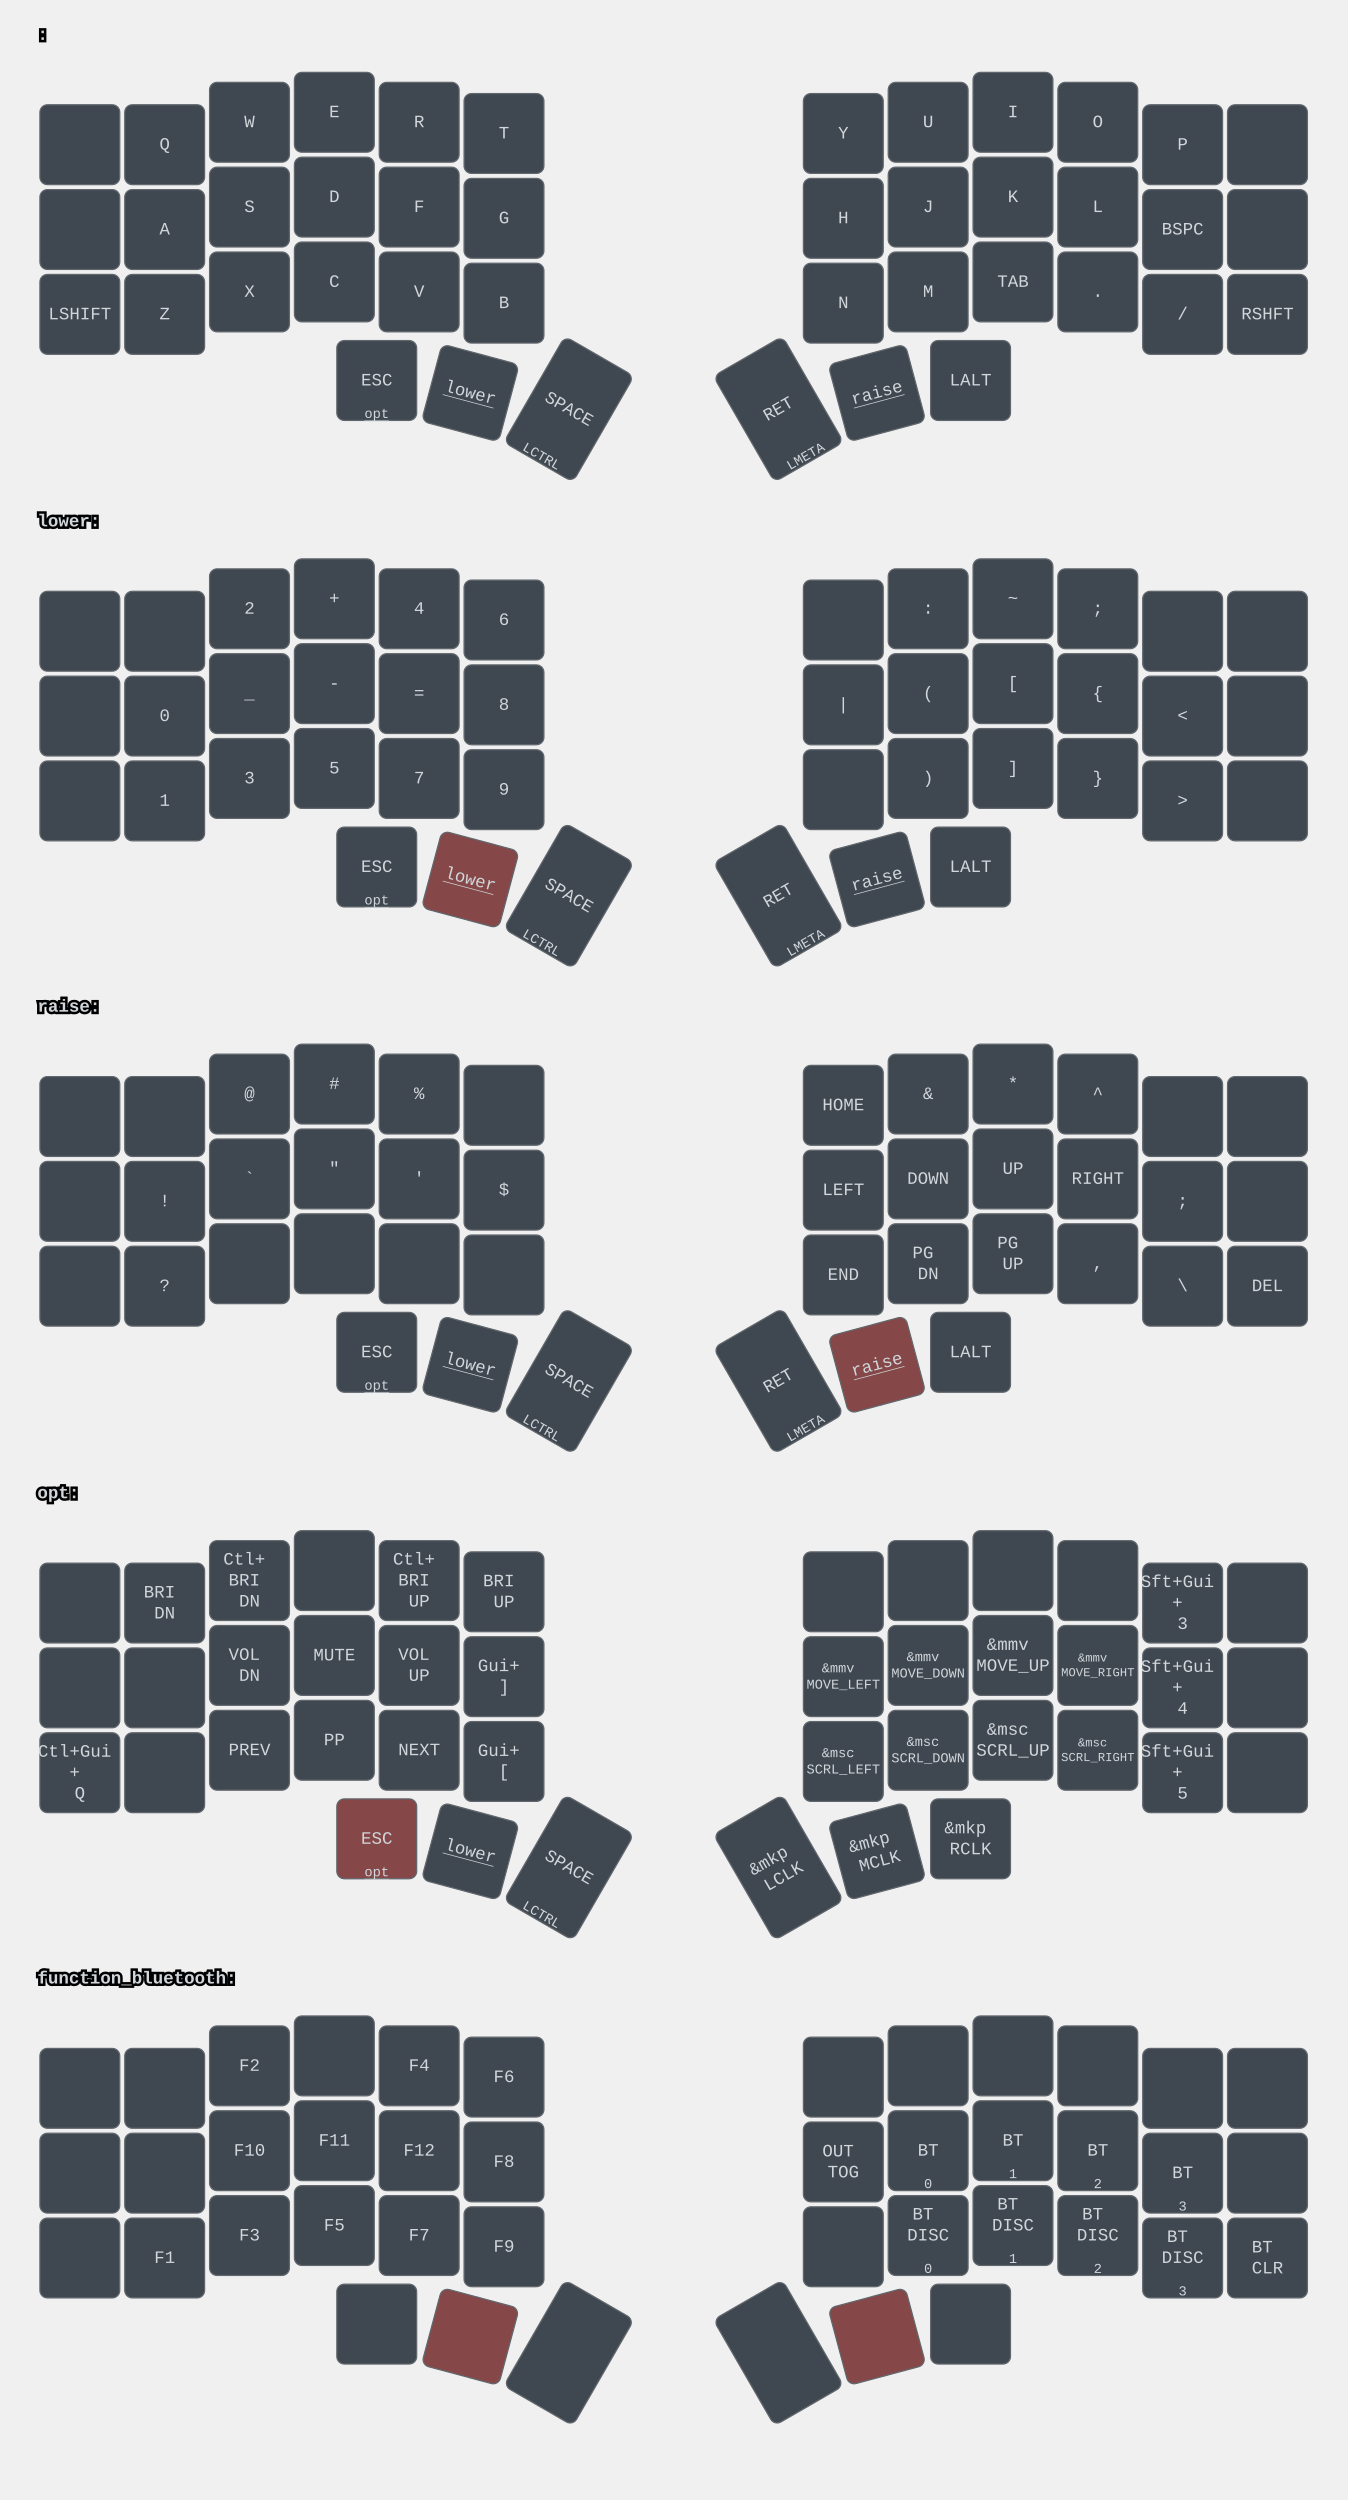
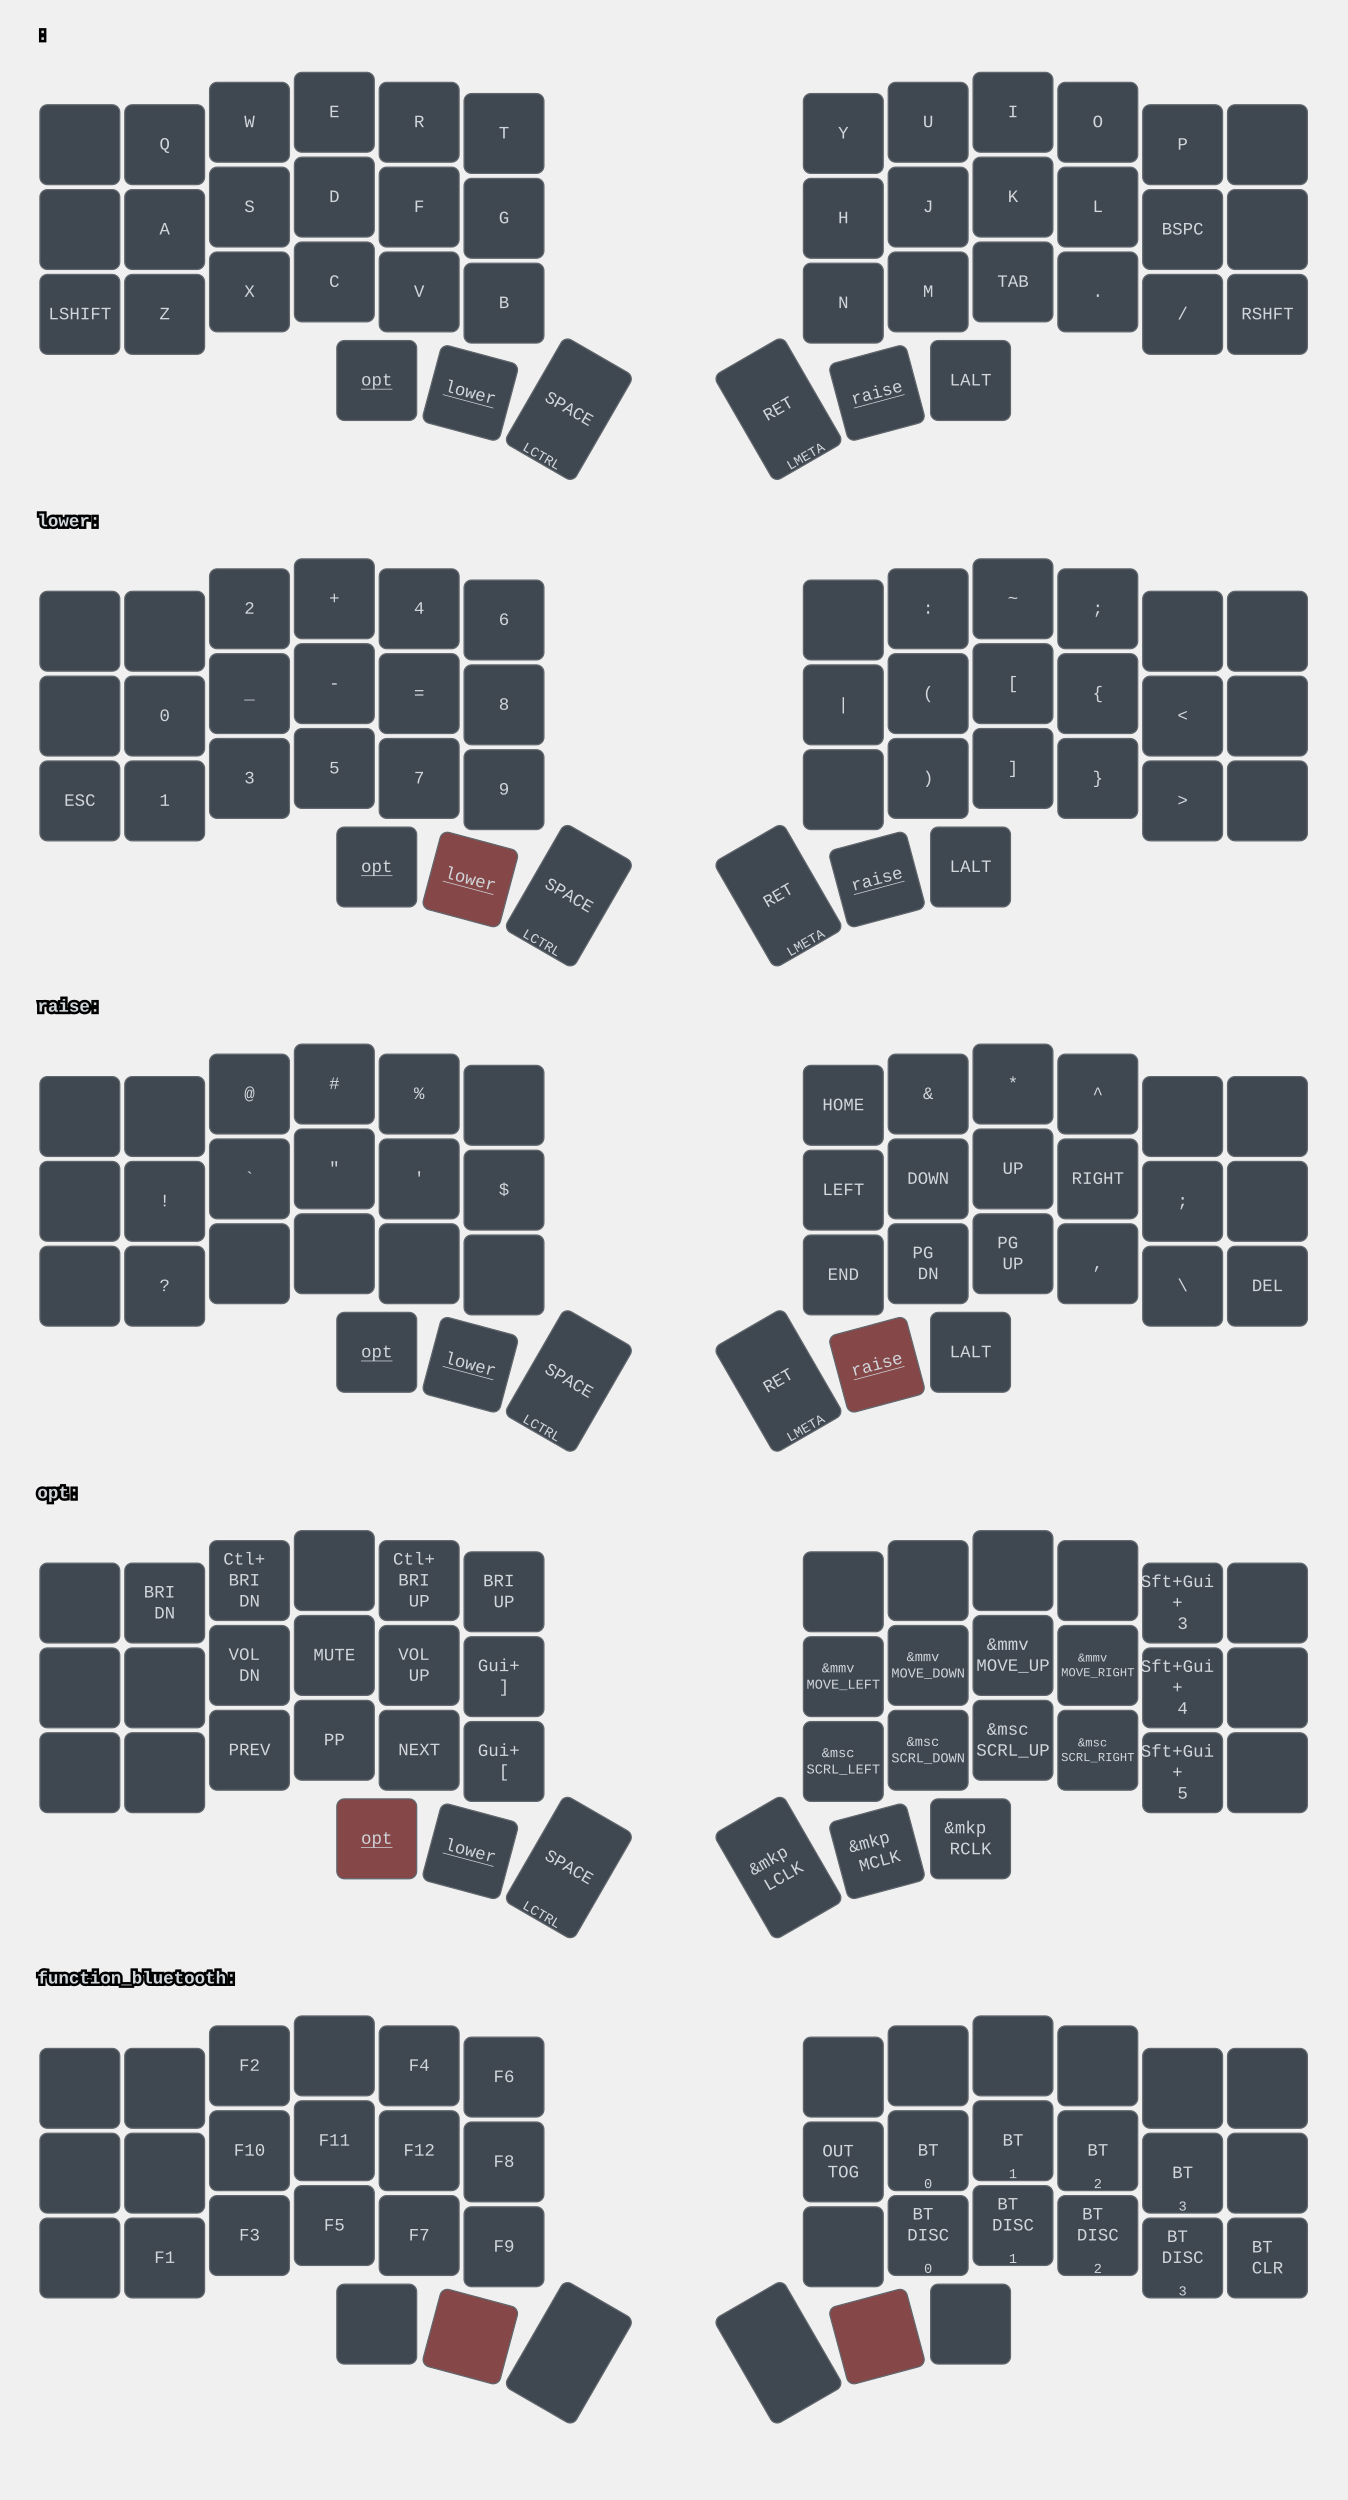
<svg xmlns="http://www.w3.org/2000/svg" width="1080" height="2004" viewBox="0 0 1080 2004" class="keymap">
  <style>/* inherit to force styles through use tags */
svg path {
    fill: inherit;
}

/* font and background color specifications */
svg.keymap {
    font-family: SFMono-Regular,Consolas,Liberation Mono,Menlo,monospace;
    font-size: 14px;
    font-kerning: normal;
    text-rendering: optimizeLegibility;
    fill: #24292e;
}

/* default key styling */
rect.key {
    fill: #f6f8fa;
}

rect.key, rect.combo {
    stroke: #c9cccf;
    stroke-width: 1;
}

/* default key side styling, only used is draw_key_sides is set */
rect.side {
    filter: brightness(90%);
}

/* color accent for combo boxes */
rect.combo, rect.combo-separate {
    fill: #cdf;
}

/* color accent for held keys */
rect.held, rect.combo.held {
    fill: #fdd;
}

/* color accent for ghost (optional) keys */
rect.ghost, rect.combo.ghost {
    stroke-dasharray: 4, 4;
    stroke-width: 2;
}

text {
    text-anchor: middle;
    dominant-baseline: middle;
}

/* styling for layer labels */
text.label {
    font-weight: bold;
    text-anchor: start;
    stroke: white;
    stroke-width: 4;
    paint-order: stroke;
}

/* styling for optional footer */
text.footer {
    text-anchor: end;
    dominant-baseline: auto;
    stroke: white;
    stroke-width: 4;
    paint-order: stroke;
}

/* styling for combo tap, and key non-tap label text */
text.combo, text.hold, text.shifted, text.left, text.right {
    font-size: 11px;
}

text.hold {
    text-anchor: middle;
    dominant-baseline: auto;
}

text.shifted {
    text-anchor: middle;
    dominant-baseline: hanging;
}

text.left {
    text-anchor: start;
}

text.right {
    text-anchor: end;
}

text.layer-activator {
    text-decoration: underline;
}

/* styling for hold/shifted label text in combo box */
text.combo.hold, text.combo.shifted, text.combo.left, text.combo.right {
    font-size: 8px;
}

/* lighter symbol for transparent keys */
text.trans {
    fill: #7b7e81;
}

/* styling for combo dendrons */
path.combo {
    stroke-width: 1;
    stroke: gray;
    fill: none;
}

/* Start Tabler Icons Cleanup */
/* cannot use height/width with glyphs */
.icon-tabler &gt; path {
    fill: inherit;
    stroke: inherit;
    stroke-width: 2;
}
/* hide tabler's default box */
.icon-tabler &gt; path[stroke="none"][fill="none"] {
    visibility: hidden;
}
/* End Tabler Icons Cleanup */

svg.keymap { fill: #d1d6db; }
rect.key { fill: #3f4750; }
rect.key, rect.combo { stroke: #60666c; }
rect.combo, rect.combo-separate { fill: #1f3d7a; }
rect.held, rect.combo.held { fill: #854747; }
text.label, text.footer { stroke: black; }
text.trans { fill: #7e8184; }
path.combo { stroke: #7f7f7f; }
</style>
  <g transform="translate(30, 0)" class="layer- ">
    <text x="0" y="28" class="label" id="x_x"> :</text>
    <g transform="translate(0, 56)">
      <g transform="translate(34, 60)" class="key keypos-0">
        <rect rx="6" ry="6" x="-32" y="-32" width="64" height="64" class="key" />
      </g>
      <g transform="translate(102, 60)" class="key keypos-1">
        <rect rx="6" ry="6" x="-32" y="-32" width="64" height="64" class="key" />
        <text x="0" y="0" class="key tap">Q</text>
      </g>
      <g transform="translate(170, 42)" class="key keypos-2">
        <rect rx="6" ry="6" x="-32" y="-32" width="64" height="64" class="key" />
        <text x="0" y="0" class="key tap">W</text>
      </g>
      <g transform="translate(238, 34)" class="key keypos-3">
        <rect rx="6" ry="6" x="-32" y="-32" width="64" height="64" class="key" />
        <text x="0" y="0" class="key tap">E</text>
      </g>
      <g transform="translate(306, 42)" class="key keypos-4">
        <rect rx="6" ry="6" x="-32" y="-32" width="64" height="64" class="key" />
        <text x="0" y="0" class="key tap">R</text>
      </g>
      <g transform="translate(374, 51)" class="key keypos-5">
        <rect rx="6" ry="6" x="-32" y="-32" width="64" height="64" class="key" />
        <text x="0" y="0" class="key tap">T</text>
      </g>
      <g transform="translate(646, 51)" class="key keypos-6">
        <rect rx="6" ry="6" x="-32" y="-32" width="64" height="64" class="key" />
        <text x="0" y="0" class="key tap">Y</text>
      </g>
      <g transform="translate(714, 42)" class="key keypos-7">
        <rect rx="6" ry="6" x="-32" y="-32" width="64" height="64" class="key" />
        <text x="0" y="0" class="key tap">U</text>
      </g>
      <g transform="translate(782, 34)" class="key keypos-8">
        <rect rx="6" ry="6" x="-32" y="-32" width="64" height="64" class="key" />
        <text x="0" y="0" class="key tap">I</text>
      </g>
      <g transform="translate(850, 42)" class="key keypos-9">
        <rect rx="6" ry="6" x="-32" y="-32" width="64" height="64" class="key" />
        <text x="0" y="0" class="key tap">O</text>
      </g>
      <g transform="translate(918, 60)" class="key keypos-10">
        <rect rx="6" ry="6" x="-32" y="-32" width="64" height="64" class="key" />
        <text x="0" y="0" class="key tap">P</text>
      </g>
      <g transform="translate(986, 60)" class="key keypos-11">
        <rect rx="6" ry="6" x="-32" y="-32" width="64" height="64" class="key" />
      </g>
      <g transform="translate(34, 128)" class="key keypos-12">
        <rect rx="6" ry="6" x="-32" y="-32" width="64" height="64" class="key" />
      </g>
      <g transform="translate(102, 128)" class="key keypos-13">
        <rect rx="6" ry="6" x="-32" y="-32" width="64" height="64" class="key" />
        <text x="0" y="0" class="key tap">A</text>
      </g>
      <g transform="translate(170, 110)" class="key keypos-14">
        <rect rx="6" ry="6" x="-32" y="-32" width="64" height="64" class="key" />
        <text x="0" y="0" class="key tap">S</text>
      </g>
      <g transform="translate(238, 102)" class="key keypos-15">
        <rect rx="6" ry="6" x="-32" y="-32" width="64" height="64" class="key" />
        <text x="0" y="0" class="key tap">D</text>
      </g>
      <g transform="translate(306, 110)" class="key keypos-16">
        <rect rx="6" ry="6" x="-32" y="-32" width="64" height="64" class="key" />
        <text x="0" y="0" class="key tap">F</text>
      </g>
      <g transform="translate(374, 119)" class="key keypos-17">
        <rect rx="6" ry="6" x="-32" y="-32" width="64" height="64" class="key" />
        <text x="0" y="0" class="key tap">G</text>
      </g>
      <g transform="translate(646, 119)" class="key keypos-18">
        <rect rx="6" ry="6" x="-32" y="-32" width="64" height="64" class="key" />
        <text x="0" y="0" class="key tap">H</text>
      </g>
      <g transform="translate(714, 110)" class="key keypos-19">
        <rect rx="6" ry="6" x="-32" y="-32" width="64" height="64" class="key" />
        <text x="0" y="0" class="key tap">J</text>
      </g>
      <g transform="translate(782, 102)" class="key keypos-20">
        <rect rx="6" ry="6" x="-32" y="-32" width="64" height="64" class="key" />
        <text x="0" y="0" class="key tap">K</text>
      </g>
      <g transform="translate(850, 110)" class="key keypos-21">
        <rect rx="6" ry="6" x="-32" y="-32" width="64" height="64" class="key" />
        <text x="0" y="0" class="key tap">L</text>
      </g>
      <g transform="translate(918, 128)" class="key keypos-22">
        <rect rx="6" ry="6" x="-32" y="-32" width="64" height="64" class="key" />
        <text x="0" y="0" class="key tap">BSPC</text>
      </g>
      <g transform="translate(986, 128)" class="key keypos-23">
        <rect rx="6" ry="6" x="-32" y="-32" width="64" height="64" class="key" />
      </g>
      <g transform="translate(34, 196)" class="key keypos-24">
        <rect rx="6" ry="6" x="-32" y="-32" width="64" height="64" class="key" />
        <text x="0" y="0" class="key tap">LSHIFT</text>
      </g>
      <g transform="translate(102, 196)" class="key keypos-25">
        <rect rx="6" ry="6" x="-32" y="-32" width="64" height="64" class="key" />
        <text x="0" y="0" class="key tap">Z</text>
      </g>
      <g transform="translate(170, 178)" class="key keypos-26">
        <rect rx="6" ry="6" x="-32" y="-32" width="64" height="64" class="key" />
        <text x="0" y="0" class="key tap">X</text>
      </g>
      <g transform="translate(238, 170)" class="key keypos-27">
        <rect rx="6" ry="6" x="-32" y="-32" width="64" height="64" class="key" />
        <text x="0" y="0" class="key tap">C</text>
      </g>
      <g transform="translate(306, 178)" class="key keypos-28">
        <rect rx="6" ry="6" x="-32" y="-32" width="64" height="64" class="key" />
        <text x="0" y="0" class="key tap">V</text>
      </g>
      <g transform="translate(374, 187)" class="key keypos-29">
        <rect rx="6" ry="6" x="-32" y="-32" width="64" height="64" class="key" />
        <text x="0" y="0" class="key tap">B</text>
      </g>
      <g transform="translate(646, 187)" class="key keypos-30">
        <rect rx="6" ry="6" x="-32" y="-32" width="64" height="64" class="key" />
        <text x="0" y="0" class="key tap">N</text>
      </g>
      <g transform="translate(714, 178)" class="key keypos-31">
        <rect rx="6" ry="6" x="-32" y="-32" width="64" height="64" class="key" />
        <text x="0" y="0" class="key tap">M</text>
      </g>
      <g transform="translate(782, 170)" class="key keypos-32">
        <rect rx="6" ry="6" x="-32" y="-32" width="64" height="64" class="key" />
        <text x="0" y="0" class="key tap">TAB</text>
      </g>
      <g transform="translate(850, 178)" class="key keypos-33">
        <rect rx="6" ry="6" x="-32" y="-32" width="64" height="64" class="key" />
        <text x="0" y="0" class="key tap">.</text>
      </g>
      <g transform="translate(918, 196)" class="key keypos-34">
        <rect rx="6" ry="6" x="-32" y="-32" width="64" height="64" class="key" />
        <text x="0" y="0" class="key tap">/</text>
      </g>
      <g transform="translate(986, 196)" class="key keypos-35">
        <rect rx="6" ry="6" x="-32" y="-32" width="64" height="64" class="key" />
        <text x="0" y="0" class="key tap">RSHFT</text>
      </g>
      <g transform="translate(272, 249)" class="key keypos-36">
        <rect rx="6" ry="6" x="-32" y="-32" width="64" height="64" class="key" />
-         <text x="0" y="0" class="key tap">ESC</text>
        <a href="#opt">
-           <text x="0" y="30" class="key hold layer-activator">opt</text>
+           <text x="0" y="0" class="key tap layer-activator">opt</text>
        </a>
      </g>
      <g transform="translate(347, 259) rotate(15.0)" class="key keypos-37">
        <rect rx="6" ry="6" x="-32" y="-32" width="64" height="64" class="key" />
        <a href="#lower">
          <text x="0" y="0" class="key tap layer-activator">lower</text>
        </a>
      </g>
      <g transform="translate(426, 272) rotate(30.0)" class="key keypos-38">
        <rect rx="6" ry="6" x="-32" y="-49" width="64" height="98" class="key" />
        <text x="0" y="0" class="key tap">SPACE</text>
        <text x="0" y="47" class="key hold">LCTRL</text>
      </g>
      <g transform="translate(594, 272) rotate(-30.0)" class="key keypos-39">
        <rect rx="6" ry="6" x="-32" y="-49" width="64" height="98" class="key" />
        <text x="0" y="0" class="key tap">RET</text>
        <text x="0" y="47" class="key hold">LMETA</text>
      </g>
      <g transform="translate(673, 259) rotate(-15.0)" class="key keypos-40">
        <rect rx="6" ry="6" x="-32" y="-32" width="64" height="64" class="key" />
        <a href="#raise">
          <text x="0" y="0" class="key tap layer-activator">raise</text>
        </a>
      </g>
      <g transform="translate(748, 249)" class="key keypos-41">
        <rect rx="6" ry="6" x="-32" y="-32" width="64" height="64" class="key" />
        <text x="0" y="0" class="key tap">LALT</text>
      </g>
    </g>
  </g>
  <g transform="translate(30, 390)" class="layer-lower">
    <text x="0" y="28" class="label" id="lower">lower:</text>
    <g transform="translate(0, 56)">
      <g transform="translate(34, 60)" class="key keypos-0">
        <rect rx="6" ry="6" x="-32" y="-32" width="64" height="64" class="key" />
      </g>
      <g transform="translate(102, 60)" class="key keypos-1">
        <rect rx="6" ry="6" x="-32" y="-32" width="64" height="64" class="key" />
      </g>
      <g transform="translate(170, 42)" class="key keypos-2">
        <rect rx="6" ry="6" x="-32" y="-32" width="64" height="64" class="key" />
        <text x="0" y="0" class="key tap">2</text>
      </g>
      <g transform="translate(238, 34)" class="key keypos-3">
        <rect rx="6" ry="6" x="-32" y="-32" width="64" height="64" class="key" />
        <text x="0" y="0" class="key tap">+</text>
      </g>
      <g transform="translate(306, 42)" class="key keypos-4">
        <rect rx="6" ry="6" x="-32" y="-32" width="64" height="64" class="key" />
        <text x="0" y="0" class="key tap">4</text>
      </g>
      <g transform="translate(374, 51)" class="key keypos-5">
        <rect rx="6" ry="6" x="-32" y="-32" width="64" height="64" class="key" />
        <text x="0" y="0" class="key tap">6</text>
      </g>
      <g transform="translate(646, 51)" class="key keypos-6">
        <rect rx="6" ry="6" x="-32" y="-32" width="64" height="64" class="key" />
      </g>
      <g transform="translate(714, 42)" class="key keypos-7">
        <rect rx="6" ry="6" x="-32" y="-32" width="64" height="64" class="key" />
        <text x="0" y="0" class="key tap">:</text>
      </g>
      <g transform="translate(782, 34)" class="key keypos-8">
        <rect rx="6" ry="6" x="-32" y="-32" width="64" height="64" class="key" />
        <text x="0" y="0" class="key tap">~</text>
      </g>
      <g transform="translate(850, 42)" class="key keypos-9">
        <rect rx="6" ry="6" x="-32" y="-32" width="64" height="64" class="key" />
        <text x="0" y="0" class="key tap">;</text>
      </g>
      <g transform="translate(918, 60)" class="key keypos-10">
        <rect rx="6" ry="6" x="-32" y="-32" width="64" height="64" class="key" />
      </g>
      <g transform="translate(986, 60)" class="key keypos-11">
        <rect rx="6" ry="6" x="-32" y="-32" width="64" height="64" class="key" />
      </g>
      <g transform="translate(34, 128)" class="key keypos-12">
        <rect rx="6" ry="6" x="-32" y="-32" width="64" height="64" class="key" />
      </g>
      <g transform="translate(102, 128)" class="key keypos-13">
        <rect rx="6" ry="6" x="-32" y="-32" width="64" height="64" class="key" />
        <text x="0" y="0" class="key tap">0</text>
      </g>
      <g transform="translate(170, 110)" class="key keypos-14">
        <rect rx="6" ry="6" x="-32" y="-32" width="64" height="64" class="key" />
        <text x="0" y="0" class="key tap">_</text>
      </g>
      <g transform="translate(238, 102)" class="key keypos-15">
        <rect rx="6" ry="6" x="-32" y="-32" width="64" height="64" class="key" />
        <text x="0" y="0" class="key tap">-</text>
      </g>
      <g transform="translate(306, 110)" class="key keypos-16">
        <rect rx="6" ry="6" x="-32" y="-32" width="64" height="64" class="key" />
        <text x="0" y="0" class="key tap">=</text>
      </g>
      <g transform="translate(374, 119)" class="key keypos-17">
        <rect rx="6" ry="6" x="-32" y="-32" width="64" height="64" class="key" />
        <text x="0" y="0" class="key tap">8</text>
      </g>
      <g transform="translate(646, 119)" class="key keypos-18">
        <rect rx="6" ry="6" x="-32" y="-32" width="64" height="64" class="key" />
        <text x="0" y="0" class="key tap">|</text>
      </g>
      <g transform="translate(714, 110)" class="key keypos-19">
        <rect rx="6" ry="6" x="-32" y="-32" width="64" height="64" class="key" />
        <text x="0" y="0" class="key tap">(</text>
      </g>
      <g transform="translate(782, 102)" class="key keypos-20">
        <rect rx="6" ry="6" x="-32" y="-32" width="64" height="64" class="key" />
        <text x="0" y="0" class="key tap">[</text>
      </g>
      <g transform="translate(850, 110)" class="key keypos-21">
        <rect rx="6" ry="6" x="-32" y="-32" width="64" height="64" class="key" />
        <text x="0" y="0" class="key tap">{</text>
      </g>
      <g transform="translate(918, 128)" class="key keypos-22">
        <rect rx="6" ry="6" x="-32" y="-32" width="64" height="64" class="key" />
        <text x="0" y="0" class="key tap">&lt;</text>
      </g>
      <g transform="translate(986, 128)" class="key keypos-23">
        <rect rx="6" ry="6" x="-32" y="-32" width="64" height="64" class="key" />
      </g>
      <g transform="translate(34, 196)" class="key keypos-24">
        <rect rx="6" ry="6" x="-32" y="-32" width="64" height="64" class="key" />
+         <text x="0" y="0" class="key tap">ESC</text>
      </g>
      <g transform="translate(102, 196)" class="key keypos-25">
        <rect rx="6" ry="6" x="-32" y="-32" width="64" height="64" class="key" />
        <text x="0" y="0" class="key tap">1</text>
      </g>
      <g transform="translate(170, 178)" class="key keypos-26">
        <rect rx="6" ry="6" x="-32" y="-32" width="64" height="64" class="key" />
        <text x="0" y="0" class="key tap">3</text>
      </g>
      <g transform="translate(238, 170)" class="key keypos-27">
        <rect rx="6" ry="6" x="-32" y="-32" width="64" height="64" class="key" />
        <text x="0" y="0" class="key tap">5</text>
      </g>
      <g transform="translate(306, 178)" class="key keypos-28">
        <rect rx="6" ry="6" x="-32" y="-32" width="64" height="64" class="key" />
        <text x="0" y="0" class="key tap">7</text>
      </g>
      <g transform="translate(374, 187)" class="key keypos-29">
        <rect rx="6" ry="6" x="-32" y="-32" width="64" height="64" class="key" />
        <text x="0" y="0" class="key tap">9</text>
      </g>
      <g transform="translate(646, 187)" class="key keypos-30">
        <rect rx="6" ry="6" x="-32" y="-32" width="64" height="64" class="key" />
      </g>
      <g transform="translate(714, 178)" class="key keypos-31">
        <rect rx="6" ry="6" x="-32" y="-32" width="64" height="64" class="key" />
        <text x="0" y="0" class="key tap">)</text>
      </g>
      <g transform="translate(782, 170)" class="key keypos-32">
        <rect rx="6" ry="6" x="-32" y="-32" width="64" height="64" class="key" />
        <text x="0" y="0" class="key tap">]</text>
      </g>
      <g transform="translate(850, 178)" class="key keypos-33">
        <rect rx="6" ry="6" x="-32" y="-32" width="64" height="64" class="key" />
        <text x="0" y="0" class="key tap">}</text>
      </g>
      <g transform="translate(918, 196)" class="key keypos-34">
        <rect rx="6" ry="6" x="-32" y="-32" width="64" height="64" class="key" />
        <text x="0" y="0" class="key tap">&gt;</text>
      </g>
      <g transform="translate(986, 196)" class="key keypos-35">
        <rect rx="6" ry="6" x="-32" y="-32" width="64" height="64" class="key" />
      </g>
      <g transform="translate(272, 249)" class="key keypos-36">
        <rect rx="6" ry="6" x="-32" y="-32" width="64" height="64" class="key" />
-         <text x="0" y="0" class="key tap">ESC</text>
        <a href="#opt">
-           <text x="0" y="30" class="key hold layer-activator">opt</text>
+           <text x="0" y="0" class="key tap layer-activator">opt</text>
        </a>
      </g>
      <g transform="translate(347, 259) rotate(15.0)" class="key held keypos-37">
        <rect rx="6" ry="6" x="-32" y="-32" width="64" height="64" class="key held" />
        <a href="#lower">
          <text x="0" y="0" class="key held tap layer-activator">lower</text>
        </a>
      </g>
      <g transform="translate(426, 272) rotate(30.0)" class="key keypos-38">
        <rect rx="6" ry="6" x="-32" y="-49" width="64" height="98" class="key" />
        <text x="0" y="0" class="key tap">SPACE</text>
        <text x="0" y="47" class="key hold">LCTRL</text>
      </g>
      <g transform="translate(594, 272) rotate(-30.0)" class="key keypos-39">
        <rect rx="6" ry="6" x="-32" y="-49" width="64" height="98" class="key" />
        <text x="0" y="0" class="key tap">RET</text>
        <text x="0" y="47" class="key hold">LMETA</text>
      </g>
      <g transform="translate(673, 259) rotate(-15.0)" class="key keypos-40">
        <rect rx="6" ry="6" x="-32" y="-32" width="64" height="64" class="key" />
        <a href="#raise">
          <text x="0" y="0" class="key tap layer-activator">raise</text>
        </a>
      </g>
      <g transform="translate(748, 249)" class="key keypos-41">
        <rect rx="6" ry="6" x="-32" y="-32" width="64" height="64" class="key" />
        <text x="0" y="0" class="key tap">LALT</text>
      </g>
    </g>
  </g>
  <g transform="translate(30, 779)" class="layer-raise">
    <text x="0" y="28" class="label" id="raise">raise:</text>
    <g transform="translate(0, 56)">
      <g transform="translate(34, 60)" class="key keypos-0">
        <rect rx="6" ry="6" x="-32" y="-32" width="64" height="64" class="key" />
      </g>
      <g transform="translate(102, 60)" class="key keypos-1">
        <rect rx="6" ry="6" x="-32" y="-32" width="64" height="64" class="key" />
      </g>
      <g transform="translate(170, 42)" class="key keypos-2">
        <rect rx="6" ry="6" x="-32" y="-32" width="64" height="64" class="key" />
        <text x="0" y="0" class="key tap">@</text>
      </g>
      <g transform="translate(238, 34)" class="key keypos-3">
        <rect rx="6" ry="6" x="-32" y="-32" width="64" height="64" class="key" />
        <text x="0" y="0" class="key tap">#</text>
      </g>
      <g transform="translate(306, 42)" class="key keypos-4">
        <rect rx="6" ry="6" x="-32" y="-32" width="64" height="64" class="key" />
        <text x="0" y="0" class="key tap">%</text>
      </g>
      <g transform="translate(374, 51)" class="key keypos-5">
        <rect rx="6" ry="6" x="-32" y="-32" width="64" height="64" class="key" />
      </g>
      <g transform="translate(646, 51)" class="key keypos-6">
        <rect rx="6" ry="6" x="-32" y="-32" width="64" height="64" class="key" />
        <text x="0" y="0" class="key tap">HOME</text>
      </g>
      <g transform="translate(714, 42)" class="key keypos-7">
        <rect rx="6" ry="6" x="-32" y="-32" width="64" height="64" class="key" />
        <text x="0" y="0" class="key tap">&amp;</text>
      </g>
      <g transform="translate(782, 34)" class="key keypos-8">
        <rect rx="6" ry="6" x="-32" y="-32" width="64" height="64" class="key" />
        <text x="0" y="0" class="key tap">*</text>
      </g>
      <g transform="translate(850, 42)" class="key keypos-9">
        <rect rx="6" ry="6" x="-32" y="-32" width="64" height="64" class="key" />
        <text x="0" y="0" class="key tap">^</text>
      </g>
      <g transform="translate(918, 60)" class="key keypos-10">
        <rect rx="6" ry="6" x="-32" y="-32" width="64" height="64" class="key" />
      </g>
      <g transform="translate(986, 60)" class="key keypos-11">
        <rect rx="6" ry="6" x="-32" y="-32" width="64" height="64" class="key" />
      </g>
      <g transform="translate(34, 128)" class="key keypos-12">
        <rect rx="6" ry="6" x="-32" y="-32" width="64" height="64" class="key" />
      </g>
      <g transform="translate(102, 128)" class="key keypos-13">
        <rect rx="6" ry="6" x="-32" y="-32" width="64" height="64" class="key" />
        <text x="0" y="0" class="key tap">!</text>
      </g>
      <g transform="translate(170, 110)" class="key keypos-14">
        <rect rx="6" ry="6" x="-32" y="-32" width="64" height="64" class="key" />
        <text x="0" y="0" class="key tap">`</text>
      </g>
      <g transform="translate(238, 102)" class="key keypos-15">
        <rect rx="6" ry="6" x="-32" y="-32" width="64" height="64" class="key" />
        <text x="0" y="0" class="key tap">"</text>
      </g>
      <g transform="translate(306, 110)" class="key keypos-16">
        <rect rx="6" ry="6" x="-32" y="-32" width="64" height="64" class="key" />
        <text x="0" y="0" class="key tap">'</text>
      </g>
      <g transform="translate(374, 119)" class="key keypos-17">
        <rect rx="6" ry="6" x="-32" y="-32" width="64" height="64" class="key" />
        <text x="0" y="0" class="key tap">$</text>
      </g>
      <g transform="translate(646, 119)" class="key keypos-18">
        <rect rx="6" ry="6" x="-32" y="-32" width="64" height="64" class="key" />
        <text x="0" y="0" class="key tap">LEFT</text>
      </g>
      <g transform="translate(714, 110)" class="key keypos-19">
        <rect rx="6" ry="6" x="-32" y="-32" width="64" height="64" class="key" />
        <text x="0" y="0" class="key tap">DOWN</text>
      </g>
      <g transform="translate(782, 102)" class="key keypos-20">
        <rect rx="6" ry="6" x="-32" y="-32" width="64" height="64" class="key" />
        <text x="0" y="0" class="key tap">UP</text>
      </g>
      <g transform="translate(850, 110)" class="key keypos-21">
        <rect rx="6" ry="6" x="-32" y="-32" width="64" height="64" class="key" />
        <text x="0" y="0" class="key tap">RIGHT</text>
      </g>
      <g transform="translate(918, 128)" class="key keypos-22">
        <rect rx="6" ry="6" x="-32" y="-32" width="64" height="64" class="key" />
        <text x="0" y="0" class="key tap">;</text>
      </g>
      <g transform="translate(986, 128)" class="key keypos-23">
        <rect rx="6" ry="6" x="-32" y="-32" width="64" height="64" class="key" />
      </g>
      <g transform="translate(34, 196)" class="key keypos-24">
        <rect rx="6" ry="6" x="-32" y="-32" width="64" height="64" class="key" />
      </g>
      <g transform="translate(102, 196)" class="key keypos-25">
        <rect rx="6" ry="6" x="-32" y="-32" width="64" height="64" class="key" />
        <text x="0" y="0" class="key tap">?</text>
      </g>
      <g transform="translate(170, 178)" class="key keypos-26">
        <rect rx="6" ry="6" x="-32" y="-32" width="64" height="64" class="key" />
      </g>
      <g transform="translate(238, 170)" class="key keypos-27">
        <rect rx="6" ry="6" x="-32" y="-32" width="64" height="64" class="key" />
      </g>
      <g transform="translate(306, 178)" class="key keypos-28">
        <rect rx="6" ry="6" x="-32" y="-32" width="64" height="64" class="key" />
      </g>
      <g transform="translate(374, 187)" class="key keypos-29">
        <rect rx="6" ry="6" x="-32" y="-32" width="64" height="64" class="key" />
      </g>
      <g transform="translate(646, 187)" class="key keypos-30">
        <rect rx="6" ry="6" x="-32" y="-32" width="64" height="64" class="key" />
        <text x="0" y="0" class="key tap">END</text>
      </g>
      <g transform="translate(714, 178)" class="key keypos-31">
        <rect rx="6" ry="6" x="-32" y="-32" width="64" height="64" class="key" />
        <text x="0" y="0" class="key tap">
          <tspan x="0" dy="-0.6em">PG</tspan>
          <tspan x="0" dy="1.2em">DN</tspan>
        </text>
      </g>
      <g transform="translate(782, 170)" class="key keypos-32">
        <rect rx="6" ry="6" x="-32" y="-32" width="64" height="64" class="key" />
        <text x="0" y="0" class="key tap">
          <tspan x="0" dy="-0.6em">PG</tspan>
          <tspan x="0" dy="1.2em">UP</tspan>
        </text>
      </g>
      <g transform="translate(850, 178)" class="key keypos-33">
        <rect rx="6" ry="6" x="-32" y="-32" width="64" height="64" class="key" />
        <text x="0" y="0" class="key tap">,</text>
      </g>
      <g transform="translate(918, 196)" class="key keypos-34">
        <rect rx="6" ry="6" x="-32" y="-32" width="64" height="64" class="key" />
        <text x="0" y="0" class="key tap">\</text>
      </g>
      <g transform="translate(986, 196)" class="key keypos-35">
        <rect rx="6" ry="6" x="-32" y="-32" width="64" height="64" class="key" />
        <text x="0" y="0" class="key tap">DEL</text>
      </g>
      <g transform="translate(272, 249)" class="key keypos-36">
        <rect rx="6" ry="6" x="-32" y="-32" width="64" height="64" class="key" />
-         <text x="0" y="0" class="key tap">ESC</text>
        <a href="#opt">
-           <text x="0" y="30" class="key hold layer-activator">opt</text>
+           <text x="0" y="0" class="key tap layer-activator">opt</text>
        </a>
      </g>
      <g transform="translate(347, 259) rotate(15.0)" class="key keypos-37">
        <rect rx="6" ry="6" x="-32" y="-32" width="64" height="64" class="key" />
        <a href="#lower">
          <text x="0" y="0" class="key tap layer-activator">lower</text>
        </a>
      </g>
      <g transform="translate(426, 272) rotate(30.0)" class="key keypos-38">
        <rect rx="6" ry="6" x="-32" y="-49" width="64" height="98" class="key" />
        <text x="0" y="0" class="key tap">SPACE</text>
        <text x="0" y="47" class="key hold">LCTRL</text>
      </g>
      <g transform="translate(594, 272) rotate(-30.0)" class="key keypos-39">
        <rect rx="6" ry="6" x="-32" y="-49" width="64" height="98" class="key" />
        <text x="0" y="0" class="key tap">RET</text>
        <text x="0" y="47" class="key hold">LMETA</text>
      </g>
      <g transform="translate(673, 259) rotate(-15.0)" class="key held keypos-40">
        <rect rx="6" ry="6" x="-32" y="-32" width="64" height="64" class="key held" />
        <a href="#raise">
          <text x="0" y="0" class="key held tap layer-activator">raise</text>
        </a>
      </g>
      <g transform="translate(748, 249)" class="key keypos-41">
        <rect rx="6" ry="6" x="-32" y="-32" width="64" height="64" class="key" />
        <text x="0" y="0" class="key tap">LALT</text>
      </g>
    </g>
  </g>
  <g transform="translate(30, 1169)" class="layer-opt">
    <text x="0" y="28" class="label" id="opt">opt:</text>
    <g transform="translate(0, 56)">
      <g transform="translate(34, 60)" class="key keypos-0">
        <rect rx="6" ry="6" x="-32" y="-32" width="64" height="64" class="key" />
      </g>
      <g transform="translate(102, 60)" class="key keypos-1">
        <rect rx="6" ry="6" x="-32" y="-32" width="64" height="64" class="key" />
        <text x="0" y="0" class="key tap">
          <tspan x="0" dy="-0.6em">BRI</tspan>
          <tspan x="0" dy="1.2em">DN</tspan>
        </text>
      </g>
      <g transform="translate(170, 42)" class="key keypos-2">
        <rect rx="6" ry="6" x="-32" y="-32" width="64" height="64" class="key" />
        <text x="0" y="0" class="key tap">
          <tspan x="0" dy="-1.2em">Ctl+</tspan>
          <tspan x="0" dy="1.2em">BRI</tspan>
          <tspan x="0" dy="1.2em">DN</tspan>
        </text>
      </g>
      <g transform="translate(238, 34)" class="key keypos-3">
        <rect rx="6" ry="6" x="-32" y="-32" width="64" height="64" class="key" />
      </g>
      <g transform="translate(306, 42)" class="key keypos-4">
        <rect rx="6" ry="6" x="-32" y="-32" width="64" height="64" class="key" />
        <text x="0" y="0" class="key tap">
          <tspan x="0" dy="-1.2em">Ctl+</tspan>
          <tspan x="0" dy="1.2em">BRI</tspan>
          <tspan x="0" dy="1.2em">UP</tspan>
        </text>
      </g>
      <g transform="translate(374, 51)" class="key keypos-5">
        <rect rx="6" ry="6" x="-32" y="-32" width="64" height="64" class="key" />
        <text x="0" y="0" class="key tap">
          <tspan x="0" dy="-0.6em">BRI</tspan>
          <tspan x="0" dy="1.2em">UP</tspan>
        </text>
      </g>
      <g transform="translate(646, 51)" class="key keypos-6">
        <rect rx="6" ry="6" x="-32" y="-32" width="64" height="64" class="key" />
      </g>
      <g transform="translate(714, 42)" class="key keypos-7">
        <rect rx="6" ry="6" x="-32" y="-32" width="64" height="64" class="key" />
      </g>
      <g transform="translate(782, 34)" class="key keypos-8">
        <rect rx="6" ry="6" x="-32" y="-32" width="64" height="64" class="key" />
      </g>
      <g transform="translate(850, 42)" class="key keypos-9">
        <rect rx="6" ry="6" x="-32" y="-32" width="64" height="64" class="key" />
      </g>
      <g transform="translate(918, 60)" class="key keypos-10">
        <rect rx="6" ry="6" x="-32" y="-32" width="64" height="64" class="key" />
        <text x="0" y="0" class="key tap">
          <tspan x="0" dy="-1.2em">Sft+Gui</tspan>
          <tspan x="0" dy="1.2em">+</tspan>
          <tspan x="0" dy="1.2em">3</tspan>
        </text>
      </g>
      <g transform="translate(986, 60)" class="key keypos-11">
        <rect rx="6" ry="6" x="-32" y="-32" width="64" height="64" class="key" />
      </g>
      <g transform="translate(34, 128)" class="key keypos-12">
        <rect rx="6" ry="6" x="-32" y="-32" width="64" height="64" class="key" />
      </g>
      <g transform="translate(102, 128)" class="key keypos-13">
        <rect rx="6" ry="6" x="-32" y="-32" width="64" height="64" class="key" />
      </g>
      <g transform="translate(170, 110)" class="key keypos-14">
        <rect rx="6" ry="6" x="-32" y="-32" width="64" height="64" class="key" />
        <text x="0" y="0" class="key tap">
          <tspan x="0" dy="-0.6em">VOL</tspan>
          <tspan x="0" dy="1.2em">DN</tspan>
        </text>
      </g>
      <g transform="translate(238, 102)" class="key keypos-15">
        <rect rx="6" ry="6" x="-32" y="-32" width="64" height="64" class="key" />
        <text x="0" y="0" class="key tap">MUTE</text>
      </g>
      <g transform="translate(306, 110)" class="key keypos-16">
        <rect rx="6" ry="6" x="-32" y="-32" width="64" height="64" class="key" />
        <text x="0" y="0" class="key tap">
          <tspan x="0" dy="-0.6em">VOL</tspan>
          <tspan x="0" dy="1.2em">UP</tspan>
        </text>
      </g>
      <g transform="translate(374, 119)" class="key keypos-17">
        <rect rx="6" ry="6" x="-32" y="-32" width="64" height="64" class="key" />
        <text x="0" y="0" class="key tap">
          <tspan x="0" dy="-0.6em">Gui+</tspan>
          <tspan x="0" dy="1.2em">]</tspan>
        </text>
      </g>
      <g transform="translate(646, 119)" class="key keypos-18">
        <rect rx="6" ry="6" x="-32" y="-32" width="64" height="64" class="key" />
        <text x="0" y="0" class="key tap">
          <tspan x="0" dy="-0.6em" style="font-size: 78%">&amp;mmv</tspan>
          <tspan x="0" dy="1.2em" style="font-size: 78%">MOVE_LEFT</tspan>
        </text>
      </g>
      <g transform="translate(714, 110)" class="key keypos-19">
        <rect rx="6" ry="6" x="-32" y="-32" width="64" height="64" class="key" />
        <text x="0" y="0" class="key tap">
          <tspan x="0" dy="-0.6em" style="font-size: 78%">&amp;mmv</tspan>
          <tspan x="0" dy="1.2em" style="font-size: 78%">MOVE_DOWN</tspan>
        </text>
      </g>
      <g transform="translate(782, 102)" class="key keypos-20">
        <rect rx="6" ry="6" x="-32" y="-32" width="64" height="64" class="key" />
        <text x="0" y="0" class="key tap">
          <tspan x="0" dy="-0.6em">&amp;mmv</tspan>
          <tspan x="0" dy="1.2em">MOVE_UP</tspan>
        </text>
      </g>
      <g transform="translate(850, 110)" class="key keypos-21">
        <rect rx="6" ry="6" x="-32" y="-32" width="64" height="64" class="key" />
        <text x="0" y="0" class="key tap">
          <tspan x="0" dy="-0.6em" style="font-size: 70%">&amp;mmv</tspan>
          <tspan x="0" dy="1.2em" style="font-size: 70%">MOVE_RIGHT</tspan>
        </text>
      </g>
      <g transform="translate(918, 128)" class="key keypos-22">
        <rect rx="6" ry="6" x="-32" y="-32" width="64" height="64" class="key" />
        <text x="0" y="0" class="key tap">
          <tspan x="0" dy="-1.2em">Sft+Gui</tspan>
          <tspan x="0" dy="1.2em">+</tspan>
          <tspan x="0" dy="1.2em">4</tspan>
        </text>
      </g>
      <g transform="translate(986, 128)" class="key keypos-23">
        <rect rx="6" ry="6" x="-32" y="-32" width="64" height="64" class="key" />
      </g>
      <g transform="translate(34, 196)" class="key keypos-24">
        <rect rx="6" ry="6" x="-32" y="-32" width="64" height="64" class="key" />
-         <text x="0" y="0" class="key tap">
-           <tspan x="0" dy="-1.2em">Ctl+Gui</tspan>
-           <tspan x="0" dy="1.2em">+</tspan>
-           <tspan x="0" dy="1.2em">Q</tspan>
-         </text>
      </g>
      <g transform="translate(102, 196)" class="key keypos-25">
        <rect rx="6" ry="6" x="-32" y="-32" width="64" height="64" class="key" />
      </g>
      <g transform="translate(170, 178)" class="key keypos-26">
        <rect rx="6" ry="6" x="-32" y="-32" width="64" height="64" class="key" />
        <text x="0" y="0" class="key tap">PREV</text>
      </g>
      <g transform="translate(238, 170)" class="key keypos-27">
        <rect rx="6" ry="6" x="-32" y="-32" width="64" height="64" class="key" />
        <text x="0" y="0" class="key tap">PP</text>
      </g>
      <g transform="translate(306, 178)" class="key keypos-28">
        <rect rx="6" ry="6" x="-32" y="-32" width="64" height="64" class="key" />
        <text x="0" y="0" class="key tap">NEXT</text>
      </g>
      <g transform="translate(374, 187)" class="key keypos-29">
        <rect rx="6" ry="6" x="-32" y="-32" width="64" height="64" class="key" />
        <text x="0" y="0" class="key tap">
          <tspan x="0" dy="-0.6em">Gui+</tspan>
          <tspan x="0" dy="1.2em">[</tspan>
        </text>
      </g>
      <g transform="translate(646, 187)" class="key keypos-30">
        <rect rx="6" ry="6" x="-32" y="-32" width="64" height="64" class="key" />
        <text x="0" y="0" class="key tap">
          <tspan x="0" dy="-0.6em" style="font-size: 78%">&amp;msc</tspan>
          <tspan x="0" dy="1.2em" style="font-size: 78%">SCRL_LEFT</tspan>
        </text>
      </g>
      <g transform="translate(714, 178)" class="key keypos-31">
        <rect rx="6" ry="6" x="-32" y="-32" width="64" height="64" class="key" />
        <text x="0" y="0" class="key tap">
          <tspan x="0" dy="-0.6em" style="font-size: 78%">&amp;msc</tspan>
          <tspan x="0" dy="1.2em" style="font-size: 78%">SCRL_DOWN</tspan>
        </text>
      </g>
      <g transform="translate(782, 170)" class="key keypos-32">
        <rect rx="6" ry="6" x="-32" y="-32" width="64" height="64" class="key" />
        <text x="0" y="0" class="key tap">
          <tspan x="0" dy="-0.6em">&amp;msc</tspan>
          <tspan x="0" dy="1.2em">SCRL_UP</tspan>
        </text>
      </g>
      <g transform="translate(850, 178)" class="key keypos-33">
        <rect rx="6" ry="6" x="-32" y="-32" width="64" height="64" class="key" />
        <text x="0" y="0" class="key tap">
          <tspan x="0" dy="-0.6em" style="font-size: 70%">&amp;msc</tspan>
          <tspan x="0" dy="1.2em" style="font-size: 70%">SCRL_RIGHT</tspan>
        </text>
      </g>
      <g transform="translate(918, 196)" class="key keypos-34">
        <rect rx="6" ry="6" x="-32" y="-32" width="64" height="64" class="key" />
        <text x="0" y="0" class="key tap">
          <tspan x="0" dy="-1.2em">Sft+Gui</tspan>
          <tspan x="0" dy="1.2em">+</tspan>
          <tspan x="0" dy="1.2em">5</tspan>
        </text>
      </g>
      <g transform="translate(986, 196)" class="key keypos-35">
        <rect rx="6" ry="6" x="-32" y="-32" width="64" height="64" class="key" />
      </g>
      <g transform="translate(272, 249)" class="key held keypos-36">
        <rect rx="6" ry="6" x="-32" y="-32" width="64" height="64" class="key held" />
-         <text x="0" y="0" class="key held tap">ESC</text>
        <a href="#opt">
-           <text x="0" y="30" class="key held hold layer-activator">opt</text>
+           <text x="0" y="0" class="key held tap layer-activator">opt</text>
        </a>
      </g>
      <g transform="translate(347, 259) rotate(15.0)" class="key keypos-37">
        <rect rx="6" ry="6" x="-32" y="-32" width="64" height="64" class="key" />
        <a href="#lower">
          <text x="0" y="0" class="key tap layer-activator">lower</text>
        </a>
      </g>
      <g transform="translate(426, 272) rotate(30.0)" class="key keypos-38">
        <rect rx="6" ry="6" x="-32" y="-49" width="64" height="98" class="key" />
        <text x="0" y="0" class="key tap">SPACE</text>
        <text x="0" y="47" class="key hold">LCTRL</text>
      </g>
      <g transform="translate(594, 272) rotate(-30.0)" class="key keypos-39">
        <rect rx="6" ry="6" x="-32" y="-49" width="64" height="98" class="key" />
        <text x="0" y="0" class="key tap">
          <tspan x="0" dy="-0.6em">&amp;mkp</tspan>
          <tspan x="0" dy="1.2em">LCLK</tspan>
        </text>
      </g>
      <g transform="translate(673, 259) rotate(-15.0)" class="key keypos-40">
        <rect rx="6" ry="6" x="-32" y="-32" width="64" height="64" class="key" />
        <text x="0" y="0" class="key tap">
          <tspan x="0" dy="-0.6em">&amp;mkp</tspan>
          <tspan x="0" dy="1.2em">MCLK</tspan>
        </text>
      </g>
      <g transform="translate(748, 249)" class="key keypos-41">
        <rect rx="6" ry="6" x="-32" y="-32" width="64" height="64" class="key" />
        <text x="0" y="0" class="key tap">
          <tspan x="0" dy="-0.6em">&amp;mkp</tspan>
          <tspan x="0" dy="1.2em">RCLK</tspan>
        </text>
      </g>
    </g>
  </g>
  <g transform="translate(30, 1558)" class="layer-function_bluetooth">
    <text x="0" y="28" class="label" id="function_bluetooth">function_bluetooth:</text>
    <g transform="translate(0, 56)">
      <g transform="translate(34, 60)" class="key keypos-0">
        <rect rx="6" ry="6" x="-32" y="-32" width="64" height="64" class="key" />
      </g>
      <g transform="translate(102, 60)" class="key keypos-1">
        <rect rx="6" ry="6" x="-32" y="-32" width="64" height="64" class="key" />
      </g>
      <g transform="translate(170, 42)" class="key keypos-2">
        <rect rx="6" ry="6" x="-32" y="-32" width="64" height="64" class="key" />
        <text x="0" y="0" class="key tap">F2</text>
      </g>
      <g transform="translate(238, 34)" class="key keypos-3">
        <rect rx="6" ry="6" x="-32" y="-32" width="64" height="64" class="key" />
      </g>
      <g transform="translate(306, 42)" class="key keypos-4">
        <rect rx="6" ry="6" x="-32" y="-32" width="64" height="64" class="key" />
        <text x="0" y="0" class="key tap">F4</text>
      </g>
      <g transform="translate(374, 51)" class="key keypos-5">
        <rect rx="6" ry="6" x="-32" y="-32" width="64" height="64" class="key" />
        <text x="0" y="0" class="key tap">F6</text>
      </g>
      <g transform="translate(646, 51)" class="key keypos-6">
        <rect rx="6" ry="6" x="-32" y="-32" width="64" height="64" class="key" />
      </g>
      <g transform="translate(714, 42)" class="key keypos-7">
        <rect rx="6" ry="6" x="-32" y="-32" width="64" height="64" class="key" />
      </g>
      <g transform="translate(782, 34)" class="key keypos-8">
        <rect rx="6" ry="6" x="-32" y="-32" width="64" height="64" class="key" />
      </g>
      <g transform="translate(850, 42)" class="key keypos-9">
        <rect rx="6" ry="6" x="-32" y="-32" width="64" height="64" class="key" />
      </g>
      <g transform="translate(918, 60)" class="key keypos-10">
        <rect rx="6" ry="6" x="-32" y="-32" width="64" height="64" class="key" />
      </g>
      <g transform="translate(986, 60)" class="key keypos-11">
        <rect rx="6" ry="6" x="-32" y="-32" width="64" height="64" class="key" />
      </g>
      <g transform="translate(34, 128)" class="key keypos-12">
        <rect rx="6" ry="6" x="-32" y="-32" width="64" height="64" class="key" />
      </g>
      <g transform="translate(102, 128)" class="key keypos-13">
        <rect rx="6" ry="6" x="-32" y="-32" width="64" height="64" class="key" />
      </g>
      <g transform="translate(170, 110)" class="key keypos-14">
        <rect rx="6" ry="6" x="-32" y="-32" width="64" height="64" class="key" />
        <text x="0" y="0" class="key tap">F10</text>
      </g>
      <g transform="translate(238, 102)" class="key keypos-15">
        <rect rx="6" ry="6" x="-32" y="-32" width="64" height="64" class="key" />
        <text x="0" y="0" class="key tap">F11</text>
      </g>
      <g transform="translate(306, 110)" class="key keypos-16">
        <rect rx="6" ry="6" x="-32" y="-32" width="64" height="64" class="key" />
        <text x="0" y="0" class="key tap">F12</text>
      </g>
      <g transform="translate(374, 119)" class="key keypos-17">
        <rect rx="6" ry="6" x="-32" y="-32" width="64" height="64" class="key" />
        <text x="0" y="0" class="key tap">F8</text>
      </g>
      <g transform="translate(646, 119)" class="key keypos-18">
        <rect rx="6" ry="6" x="-32" y="-32" width="64" height="64" class="key" />
        <text x="0" y="0" class="key tap">
          <tspan x="0" dy="-0.6em">OUT</tspan>
          <tspan x="0" dy="1.2em">TOG</tspan>
        </text>
      </g>
      <g transform="translate(714, 110)" class="key keypos-19">
        <rect rx="6" ry="6" x="-32" y="-32" width="64" height="64" class="key" />
        <text x="0" y="0" class="key tap">BT</text>
        <text x="0" y="30" class="key hold">0</text>
      </g>
      <g transform="translate(782, 102)" class="key keypos-20">
        <rect rx="6" ry="6" x="-32" y="-32" width="64" height="64" class="key" />
        <text x="0" y="0" class="key tap">BT</text>
        <text x="0" y="30" class="key hold">1</text>
      </g>
      <g transform="translate(850, 110)" class="key keypos-21">
        <rect rx="6" ry="6" x="-32" y="-32" width="64" height="64" class="key" />
        <text x="0" y="0" class="key tap">BT</text>
        <text x="0" y="30" class="key hold">2</text>
      </g>
      <g transform="translate(918, 128)" class="key keypos-22">
        <rect rx="6" ry="6" x="-32" y="-32" width="64" height="64" class="key" />
        <text x="0" y="0" class="key tap">BT</text>
        <text x="0" y="30" class="key hold">3</text>
      </g>
      <g transform="translate(986, 128)" class="key keypos-23">
        <rect rx="6" ry="6" x="-32" y="-32" width="64" height="64" class="key" />
      </g>
      <g transform="translate(34, 196)" class="key keypos-24">
        <rect rx="6" ry="6" x="-32" y="-32" width="64" height="64" class="key" />
      </g>
      <g transform="translate(102, 196)" class="key keypos-25">
        <rect rx="6" ry="6" x="-32" y="-32" width="64" height="64" class="key" />
        <text x="0" y="0" class="key tap">F1</text>
      </g>
      <g transform="translate(170, 178)" class="key keypos-26">
        <rect rx="6" ry="6" x="-32" y="-32" width="64" height="64" class="key" />
        <text x="0" y="0" class="key tap">F3</text>
      </g>
      <g transform="translate(238, 170)" class="key keypos-27">
        <rect rx="6" ry="6" x="-32" y="-32" width="64" height="64" class="key" />
        <text x="0" y="0" class="key tap">F5</text>
      </g>
      <g transform="translate(306, 178)" class="key keypos-28">
        <rect rx="6" ry="6" x="-32" y="-32" width="64" height="64" class="key" />
        <text x="0" y="0" class="key tap">F7</text>
      </g>
      <g transform="translate(374, 187)" class="key keypos-29">
        <rect rx="6" ry="6" x="-32" y="-32" width="64" height="64" class="key" />
        <text x="0" y="0" class="key tap">F9</text>
      </g>
      <g transform="translate(646, 187)" class="key keypos-30">
        <rect rx="6" ry="6" x="-32" y="-32" width="64" height="64" class="key" />
      </g>
      <g transform="translate(714, 178)" class="key keypos-31">
        <rect rx="6" ry="6" x="-32" y="-32" width="64" height="64" class="key" />
        <text x="0" y="0" class="key tap">
          <tspan x="0" dy="-1.2em">BT</tspan>
          <tspan x="0" dy="1.2em">DISC</tspan>
        </text>
        <text x="0" y="30" class="key hold">0</text>
      </g>
      <g transform="translate(782, 170)" class="key keypos-32">
        <rect rx="6" ry="6" x="-32" y="-32" width="64" height="64" class="key" />
        <text x="0" y="0" class="key tap">
          <tspan x="0" dy="-1.2em">BT</tspan>
          <tspan x="0" dy="1.2em">DISC</tspan>
        </text>
        <text x="0" y="30" class="key hold">1</text>
      </g>
      <g transform="translate(850, 178)" class="key keypos-33">
        <rect rx="6" ry="6" x="-32" y="-32" width="64" height="64" class="key" />
        <text x="0" y="0" class="key tap">
          <tspan x="0" dy="-1.2em">BT</tspan>
          <tspan x="0" dy="1.2em">DISC</tspan>
        </text>
        <text x="0" y="30" class="key hold">2</text>
      </g>
      <g transform="translate(918, 196)" class="key keypos-34">
        <rect rx="6" ry="6" x="-32" y="-32" width="64" height="64" class="key" />
        <text x="0" y="0" class="key tap">
          <tspan x="0" dy="-1.2em">BT</tspan>
          <tspan x="0" dy="1.2em">DISC</tspan>
        </text>
        <text x="0" y="30" class="key hold">3</text>
      </g>
      <g transform="translate(986, 196)" class="key keypos-35">
        <rect rx="6" ry="6" x="-32" y="-32" width="64" height="64" class="key" />
        <text x="0" y="0" class="key tap">
          <tspan x="0" dy="-0.6em">BT</tspan>
          <tspan x="0" dy="1.2em">CLR</tspan>
        </text>
      </g>
      <g transform="translate(272, 249)" class="key keypos-36">
        <rect rx="6" ry="6" x="-32" y="-32" width="64" height="64" class="key" />
      </g>
      <g transform="translate(347, 259) rotate(15.0)" class="key held keypos-37">
        <rect rx="6" ry="6" x="-32" y="-32" width="64" height="64" class="key held" />
      </g>
      <g transform="translate(426, 272) rotate(30.0)" class="key keypos-38">
        <rect rx="6" ry="6" x="-32" y="-49" width="64" height="98" class="key" />
      </g>
      <g transform="translate(594, 272) rotate(-30.0)" class="key keypos-39">
        <rect rx="6" ry="6" x="-32" y="-49" width="64" height="98" class="key" />
      </g>
      <g transform="translate(673, 259) rotate(-15.0)" class="key held keypos-40">
        <rect rx="6" ry="6" x="-32" y="-32" width="64" height="64" class="key held" />
      </g>
      <g transform="translate(748, 249)" class="key keypos-41">
        <rect rx="6" ry="6" x="-32" y="-32" width="64" height="64" class="key" />
      </g>
    </g>
  </g>
</svg>
